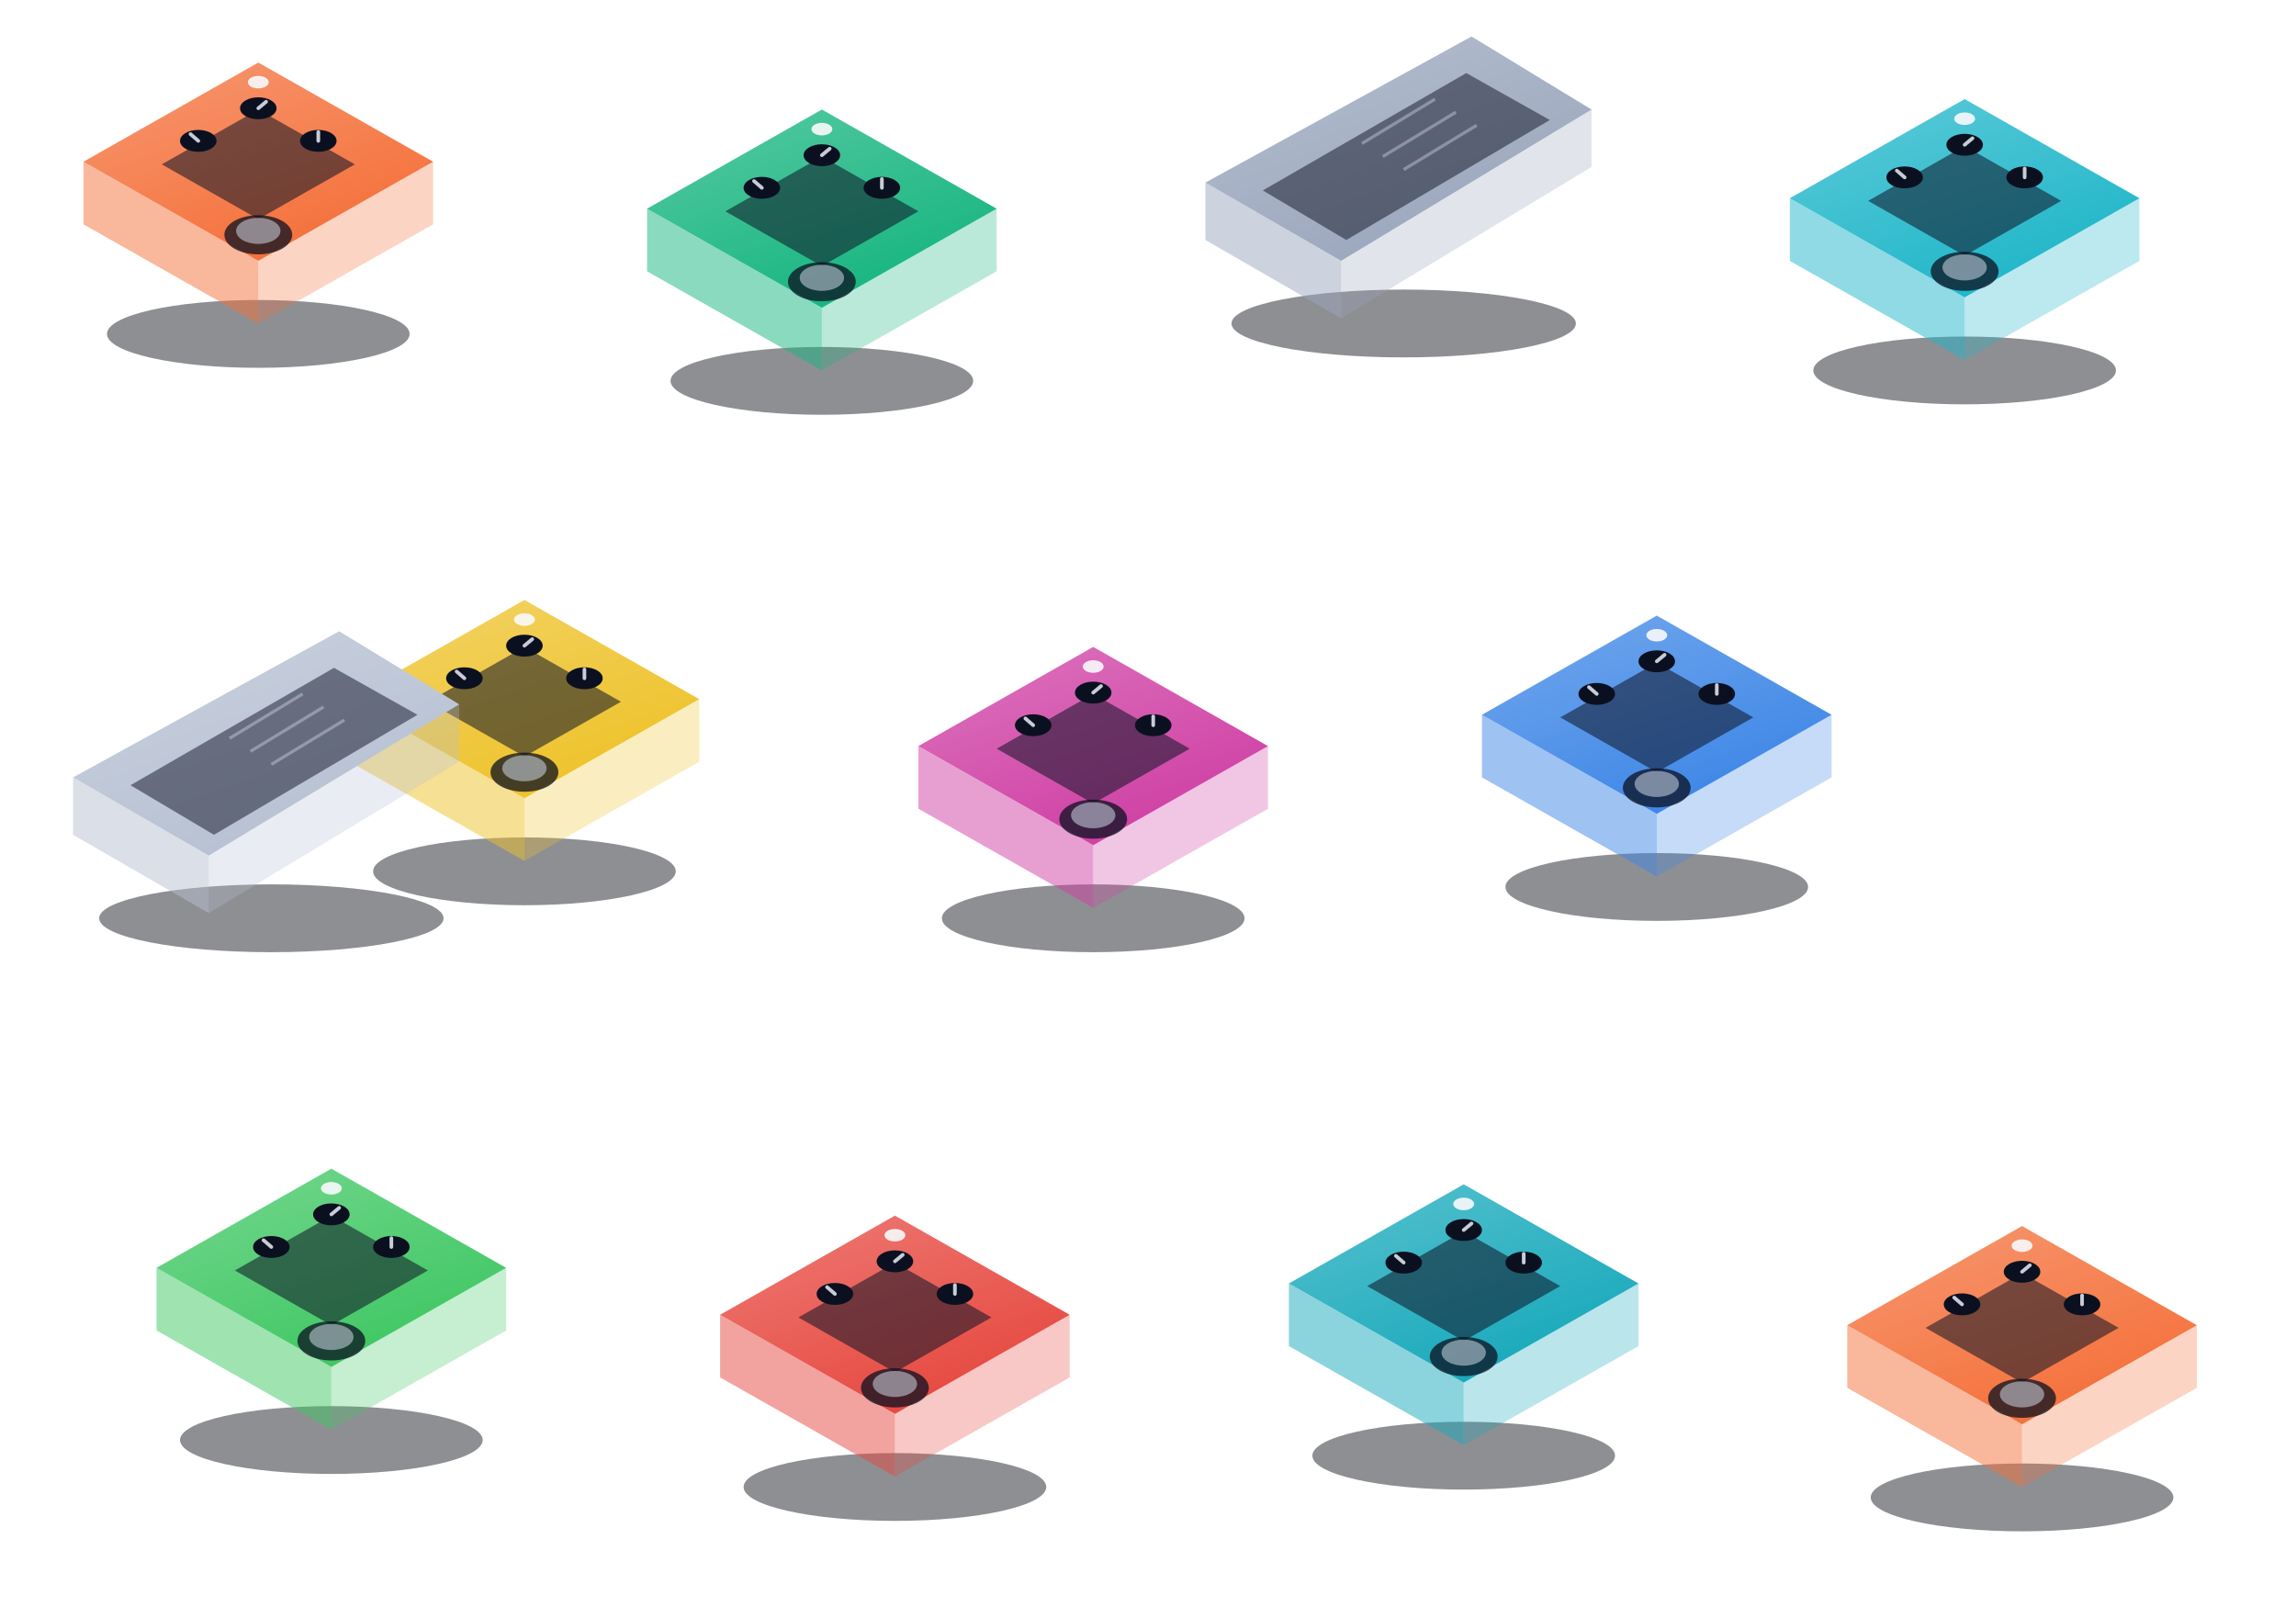
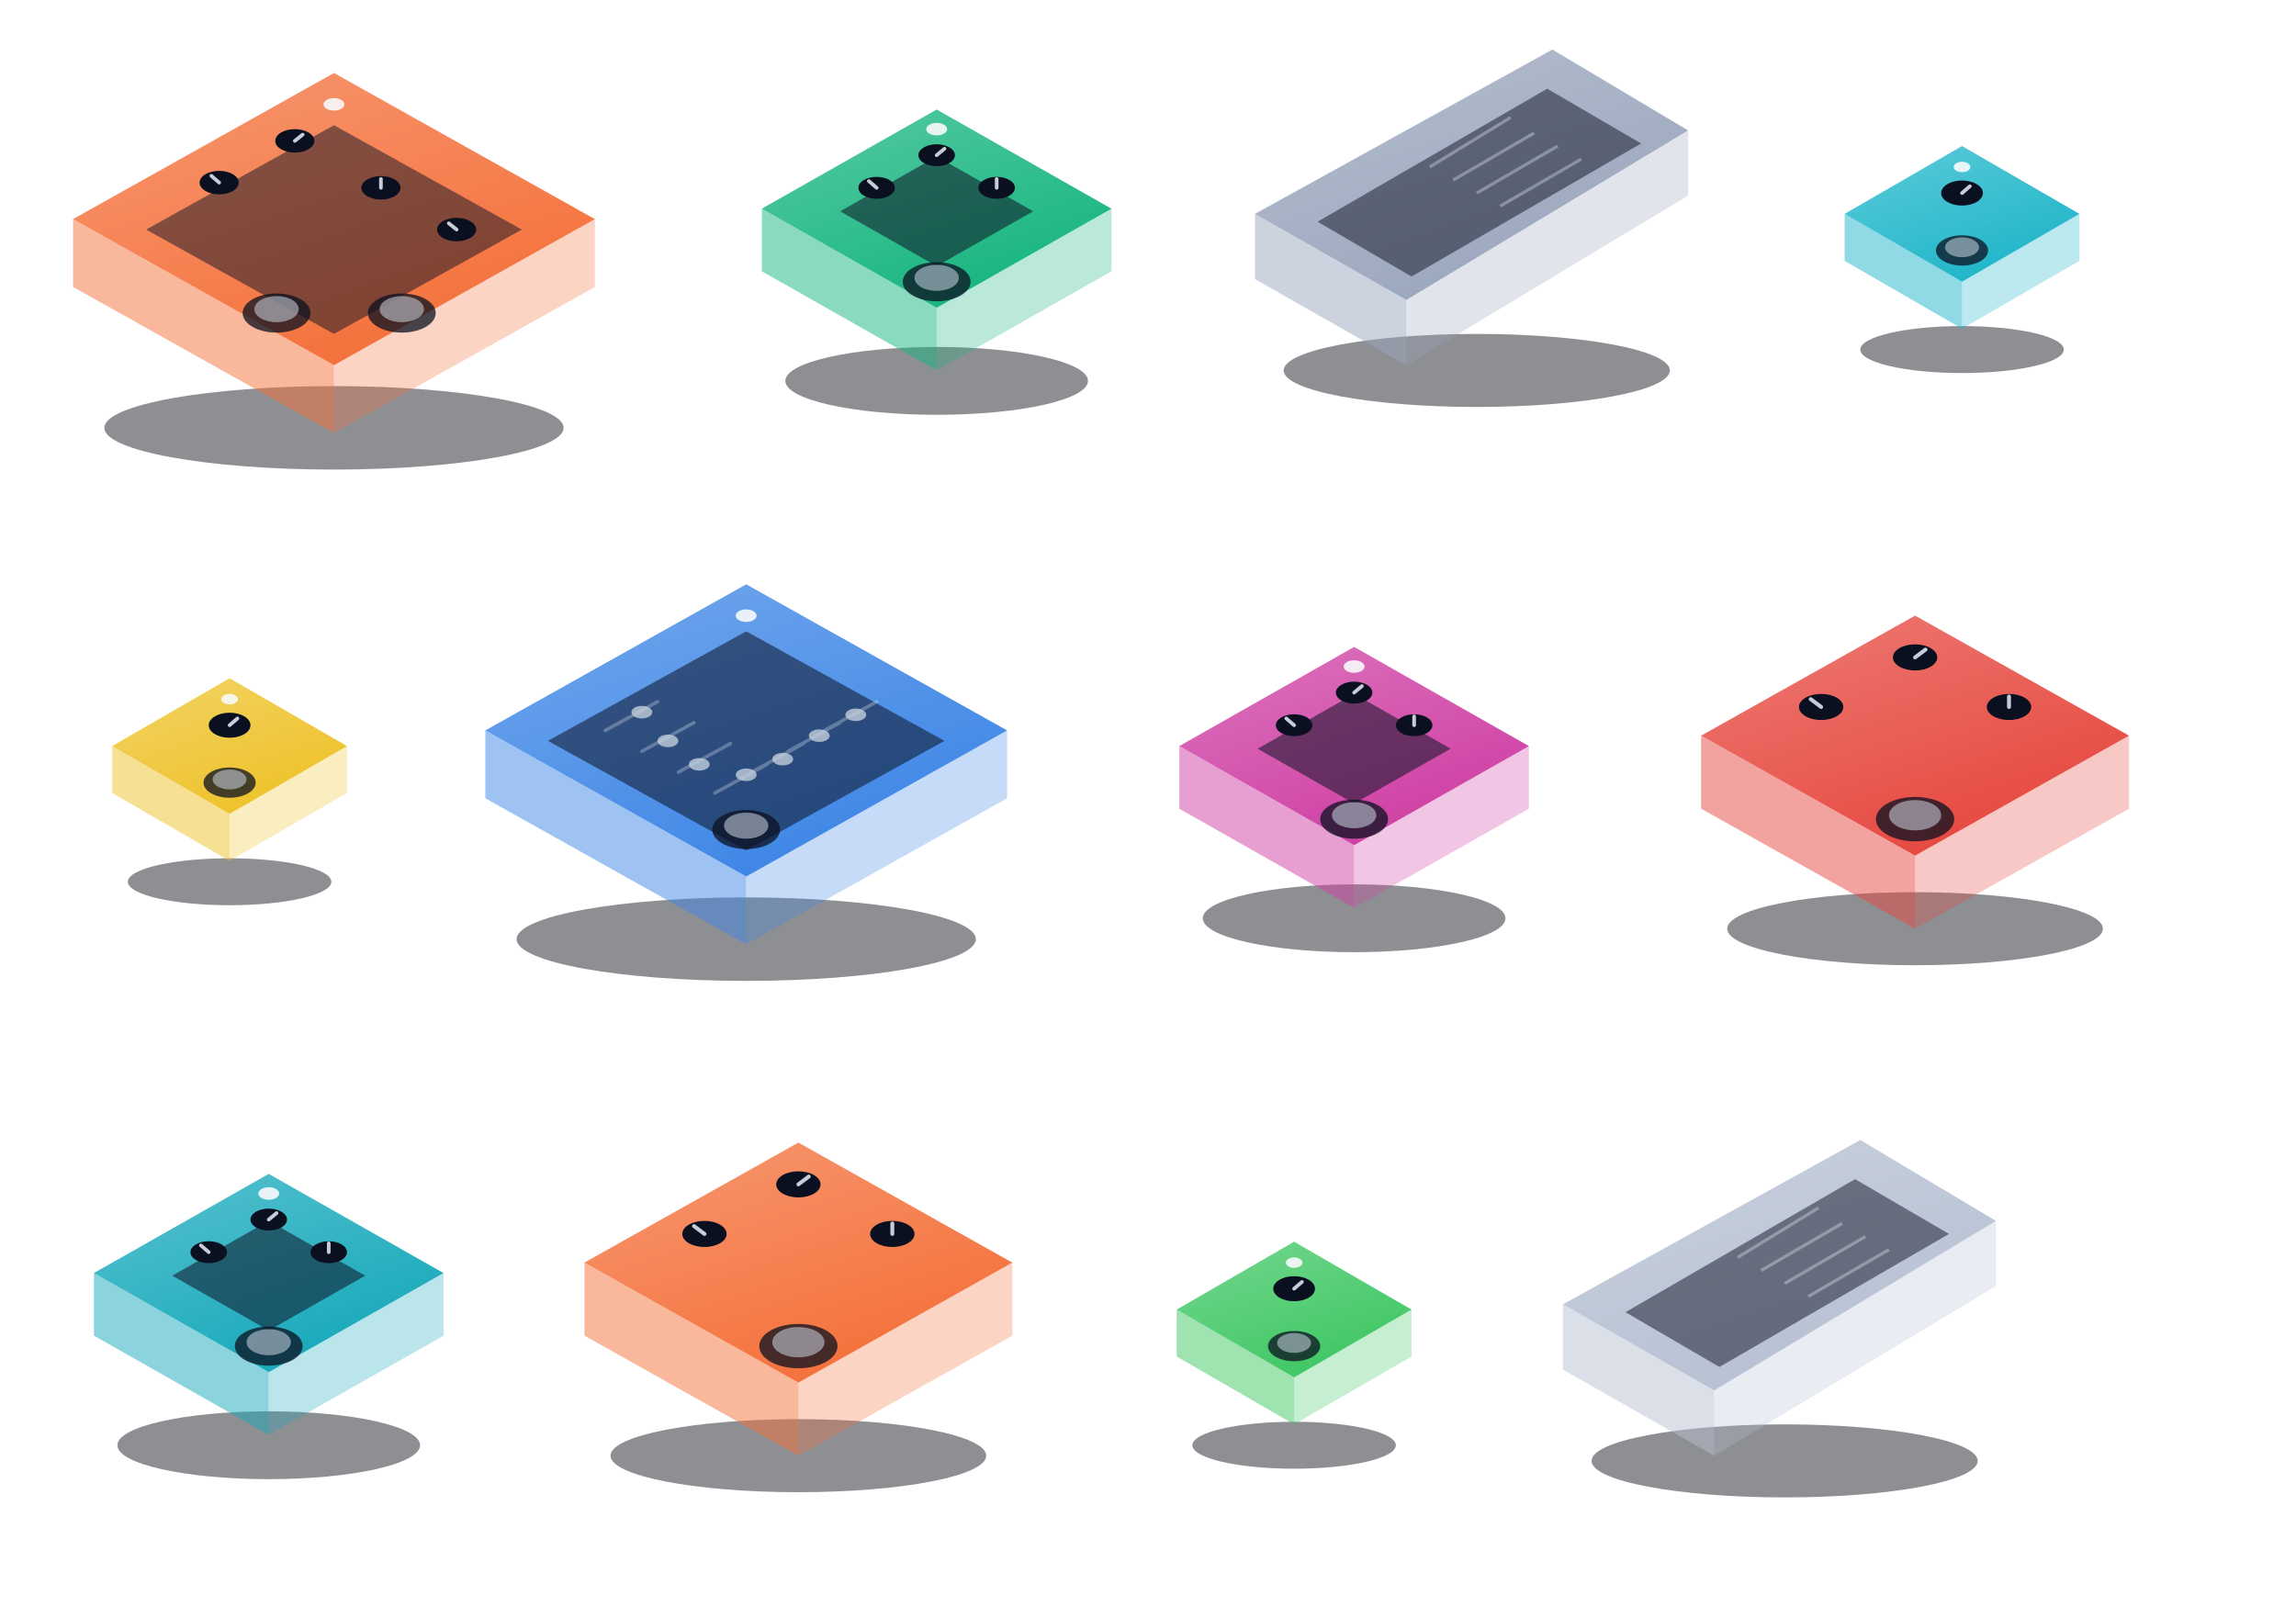
<svg xmlns="http://www.w3.org/2000/svg" width="880" height="620" viewBox="0 0 880 620">
  <defs>
    <linearGradient id="topFace" x1="0" y1="0" x2="0.6" y2="1">
      <stop offset="0%" stop-color="#fff" stop-opacity="0.28" />
      <stop offset="100%" stop-color="#fff" stop-opacity="0" />
    </linearGradient>
    <symbol id="box" viewBox="0 0 150 128">
      <ellipse cx="75" cy="112" rx="58" ry="13" fill="#05070f" opacity="0.45" />
      <path d="M8 46 L75 84 L75 108 L8 70 Z" fill="currentColor" opacity="0.5" />
      <path d="M142 46 L75 84 L75 108 L142 70 Z" fill="currentColor" opacity="0.3" />
      <path d="M75 8 L142 46 L75 84 L8 46 Z" fill="currentColor" />
      <path d="M75 8 L142 46 L75 84 L8 46 Z" fill="url(#topFace)" />
      <path d="M75 26 L112 47 L75 68 L38 47 Z" fill="#0d1224" opacity="0.55" />
      <g fill="#0b1020">
        <ellipse cx="52" cy="38" rx="7" ry="4.2" />
        <ellipse cx="75" cy="25.5" rx="7" ry="4.2" />
        <ellipse cx="98" cy="38" rx="7" ry="4.2" />
      </g>
      <g stroke="#e8edf7" stroke-width="1.4" stroke-linecap="round" opacity="0.85">
        <line x1="52" y1="38" x2="49" y2="35.4" />
        <line x1="75" y1="25.5" x2="78" y2="23" />
        <line x1="98" y1="38" x2="98" y2="34.6" />
      </g>
      <ellipse cx="75" cy="15.5" rx="4" ry="2.4" fill="#f8fafc" opacity="0.9" />
      <ellipse cx="75" cy="74" rx="13" ry="7.5" fill="#0b1020" opacity="0.75" />
      <ellipse cx="75" cy="72.5" rx="8.5" ry="5" fill="#cbd5e1" opacity="0.55" />
    </symbol>
-     <symbol id="wah" viewBox="0 0 170 132">
-       <ellipse cx="86" cy="116" rx="66" ry="13" fill="#05070f" opacity="0.45" />
-       <path d="M10 62 L62 92 L62 114 L10 84 Z" fill="currentColor" opacity="0.5" />
-       <path d="M158 34 L62 92 L62 114 L158 56 Z" fill="currentColor" opacity="0.3" />
-       <path d="M112 6 L158 34 L62 92 L10 62 Z" fill="currentColor" />
-       <path d="M112 6 L158 34 L62 92 L10 62 Z" fill="url(#topFace)" />
-       <path d="M110 20 L142 38 L64 84 L32 65 Z" fill="#0d1224" opacity="0.5" />
+     <symbol id="mini" viewBox="0 0 100 100">
+       <ellipse cx="50" cy="86" rx="39" ry="9" fill="#05070f" opacity="0.45" />
+       <path d="M5 34 L50 60 L50 78 L5 52 Z" fill="currentColor" opacity="0.5" />
+       <path d="M95 34 L50 60 L50 78 L95 52 Z" fill="currentColor" opacity="0.3" />
+       <path d="M50 8 L95 34 L50 60 L5 34 Z" fill="currentColor" />
+       <path d="M50 8 L95 34 L50 60 L5 34 Z" fill="url(#topFace)" />
+       <ellipse cx="50" cy="26" rx="8" ry="4.8" fill="#0b1020" />
+       <line x1="50" y1="26" x2="53" y2="23.4" stroke="#e8edf7" stroke-width="1.4" stroke-linecap="round" opacity="0.85" />
+       <ellipse cx="50" cy="16" rx="3.2" ry="2" fill="#f8fafc" opacity="0.9" />
+       <ellipse cx="50" cy="48" rx="10" ry="5.8" fill="#0b1020" opacity="0.75" />
+       <ellipse cx="50" cy="46.8" rx="6.5" ry="3.8" fill="#cbd5e1" opacity="0.55" />
+     </symbol>
+     <symbol id="slab" viewBox="0 0 220 170">
+       <ellipse cx="110" cy="146" rx="88" ry="16" fill="#05070f" opacity="0.45" />
+       <path d="M10 66 L110 122 L110 148 L10 92 Z" fill="currentColor" opacity="0.5" />
+       <path d="M210 66 L110 122 L110 148 L210 92 Z" fill="currentColor" opacity="0.3" />
+       <path d="M110 10 L210 66 L110 122 L10 66 Z" fill="currentColor" />
+       <path d="M110 10 L210 66 L110 122 L10 66 Z" fill="url(#topFace)" />
+       <path d="M110 30 L182 70 L110 110 L38 70 Z" fill="#0d1224" opacity="0.5" />
+       <g fill="#0b1020">
+         <ellipse cx="66" cy="52" rx="7.5" ry="4.5" />
+         <ellipse cx="95" cy="36" rx="7.5" ry="4.5" />
+         <ellipse cx="128" cy="54" rx="7.5" ry="4.5" />
+         <ellipse cx="157" cy="70" rx="7.5" ry="4.5" />
+       </g>
+       <g stroke="#e8edf7" stroke-width="1.4" stroke-linecap="round" opacity="0.85">
+         <line x1="66" y1="52" x2="63" y2="49.4" />
+         <line x1="95" y1="36" x2="98" y2="33.6" />
+         <line x1="128" y1="54" x2="128" y2="50.6" />
+         <line x1="157" y1="70" x2="154" y2="67.6" />
+       </g>
+       <ellipse cx="110" cy="22" rx="4" ry="2.4" fill="#f8fafc" opacity="0.9" />
+       <ellipse cx="88" cy="102" rx="13" ry="7.5" fill="#0b1020" opacity="0.75" />
+       <ellipse cx="88" cy="100.5" rx="8.5" ry="5" fill="#cbd5e1" opacity="0.55" />
+       <ellipse cx="136" cy="102" rx="13" ry="7.5" fill="#0b1020" opacity="0.75" />
+       <ellipse cx="136" cy="100.5" rx="8.5" ry="5" fill="#cbd5e1" opacity="0.55" />
+     </symbol>
+     <symbol id="eq" viewBox="0 0 220 170">
+       <ellipse cx="110" cy="146" rx="88" ry="16" fill="#05070f" opacity="0.45" />
+       <path d="M10 66 L110 122 L110 148 L10 92 Z" fill="currentColor" opacity="0.5" />
+       <path d="M210 66 L110 122 L110 148 L210 92 Z" fill="currentColor" opacity="0.3" />
+       <path d="M110 10 L210 66 L110 122 L10 66 Z" fill="currentColor" />
+       <path d="M110 10 L210 66 L110 122 L10 66 Z" fill="url(#topFace)" />
+       <path d="M110 28 L186 70 L110 112 L34 70 Z" fill="#0d1224" opacity="0.55" />
+       <g stroke="#e8edf7" stroke-width="1.3" stroke-linecap="round" opacity="0.3">
+         <line x1="56" y1="66" x2="76" y2="55" />
+         <line x1="70" y1="74" x2="90" y2="63" />
+         <line x1="84" y1="82" x2="104" y2="71" />
+         <line x1="98" y1="90" x2="118" y2="79" />
+         <line x1="112" y1="82" x2="132" y2="71" />
+         <line x1="126" y1="74" x2="146" y2="63" />
+         <line x1="140" y1="66" x2="160" y2="55" />
+       </g>
+       <g fill="#cbd5e1" opacity="0.75">
+         <ellipse cx="70" cy="59" rx="4" ry="2.4" />
+         <ellipse cx="80" cy="70" rx="4" ry="2.4" />
+         <ellipse cx="92" cy="79" rx="4" ry="2.4" />
+         <ellipse cx="110" cy="83" rx="4" ry="2.4" />
+         <ellipse cx="124" cy="77" rx="4" ry="2.4" />
+         <ellipse cx="138" cy="68" rx="4" ry="2.4" />
+         <ellipse cx="152" cy="60" rx="4" ry="2.4" />
+       </g>
+       <ellipse cx="110" cy="22" rx="4" ry="2.4" fill="#f8fafc" opacity="0.9" />
+       <ellipse cx="110" cy="104" rx="13" ry="7.5" fill="#0b1020" opacity="0.75" />
+       <ellipse cx="110" cy="102.5" rx="8.5" ry="5" fill="#cbd5e1" opacity="0.55" />
+     </symbol>
+     <symbol id="bigbox" viewBox="0 0 180 150">
+       <ellipse cx="90" cy="130" rx="72" ry="14" fill="#05070f" opacity="0.45" />
+       <path d="M8 56 L90 102 L90 130 L8 84 Z" fill="currentColor" opacity="0.5" />
+       <path d="M172 56 L90 102 L90 130 L172 84 Z" fill="currentColor" opacity="0.3" />
+       <path d="M90 10 L172 56 L90 102 L8 56 Z" fill="currentColor" />
+       <path d="M90 10 L172 56 L90 102 L8 56 Z" fill="url(#topFace)" />
+       <g fill="#0b1020">
+         <ellipse cx="54" cy="45" rx="8.5" ry="5" />
+         <ellipse cx="90" cy="26" rx="8.5" ry="5" />
+         <ellipse cx="126" cy="45" rx="8.5" ry="5" />
+       </g>
+       <g stroke="#e8edf7" stroke-width="1.5" stroke-linecap="round" opacity="0.85">
+         <line x1="54" y1="45" x2="50" y2="42" />
+         <line x1="90" y1="26" x2="94" y2="23" />
+         <line x1="126" y1="45" x2="126" y2="41" />
+       </g>
+       <ellipse cx="90" cy="88" rx="15" ry="8.5" fill="#0b1020" opacity="0.75" />
+       <ellipse cx="90" cy="86.5" rx="10" ry="5.8" fill="#cbd5e1" opacity="0.55" />
+     </symbol>
+     <symbol id="wah" viewBox="0 0 190 148">
+       <ellipse cx="96" cy="130" rx="74" ry="14" fill="#05070f" opacity="0.45" />
+       <path d="M11 70 L69 103 L69 128 L11 95 Z" fill="currentColor" opacity="0.5" />
+       <path d="M177 38 L69 103 L69 128 L177 63 Z" fill="currentColor" opacity="0.3" />
+       <path d="M125 7 L177 38 L69 103 L11 70 Z" fill="currentColor" />
+       <path d="M125 7 L177 38 L69 103 L11 70 Z" fill="url(#topFace)" />
+       <path d="M123 22 L159 43 L71 94 L35 73 Z" fill="#0d1224" opacity="0.5" />
      <g stroke="#e8edf7" stroke-width="1.2" opacity="0.35">
-         <line x1="98" y1="30" x2="70" y2="47" />
-         <line x1="106" y1="35" x2="78" y2="52" />
-         <line x1="114" y1="40" x2="86" y2="57" />
+         <line x1="109" y1="33" x2="78" y2="52" />
+         <line x1="118" y1="39" x2="87" y2="57" />
+         <line x1="127" y1="44" x2="96" y2="62" />
+         <line x1="136" y1="49" x2="105" y2="67" />
      </g>
    </symbol>
  </defs>
-   <use href="#box" x="24" y="16" width="150" height="128" color="#f4703a" />
-   <use href="#box" x="240" y="34" width="150" height="128" color="#16b57f" />
-   <use href="#wah" x="452" y="8" width="170" height="132" color="#9aa6bd" />
-   <use href="#box" x="678" y="30" width="150" height="128" color="#1fb6c9" />
-   <use href="#box" x="126" y="222" width="150" height="128" color="#eec22a" />
-   <use href="#box" x="344" y="240" width="150" height="128" color="#cf3fa4" />
-   <use href="#box" x="560" y="228" width="150" height="128" color="#3d86e6" />
-   <use href="#wah" x="18" y="236" width="170" height="132" color="#b6c0d2" />
-   <use href="#box" x="52" y="440" width="150" height="128" color="#3fc763" />
-   <use href="#box" x="268" y="458" width="150" height="128" color="#e6483f" />
-   <use href="#box" x="486" y="446" width="150" height="128" color="#17a9bb" />
-   <use href="#box" x="700" y="462" width="150" height="128" color="#f4703a" />
+   <use href="#slab" x="18" y="18" width="220" height="170" color="#f4703a" />
+   <use href="#box" x="284" y="34" width="150" height="128" color="#16b57f" />
+   <use href="#wah" x="470" y="12" width="190" height="148" color="#9aa6bd" />
+   <use href="#mini" x="702" y="48" width="100" height="100" color="#1fb6c9" />
+   <use href="#mini" x="38" y="252" width="100" height="100" color="#eec22a" />
+   <use href="#eq" x="176" y="214" width="220" height="170" color="#3d86e6" />
+   <use href="#box" x="444" y="240" width="150" height="128" color="#cf3fa4" />
+   <use href="#bigbox" x="644" y="226" width="180" height="150" color="#e6483f" />
+   <use href="#box" x="28" y="442" width="150" height="128" color="#17a9bb" />
+   <use href="#bigbox" x="216" y="428" width="180" height="150" color="#f4703a" />
+   <use href="#mini" x="446" y="468" width="100" height="100" color="#3fc763" />
+   <use href="#wah" x="588" y="430" width="190" height="148" color="#b6c0d2" />
</svg>
